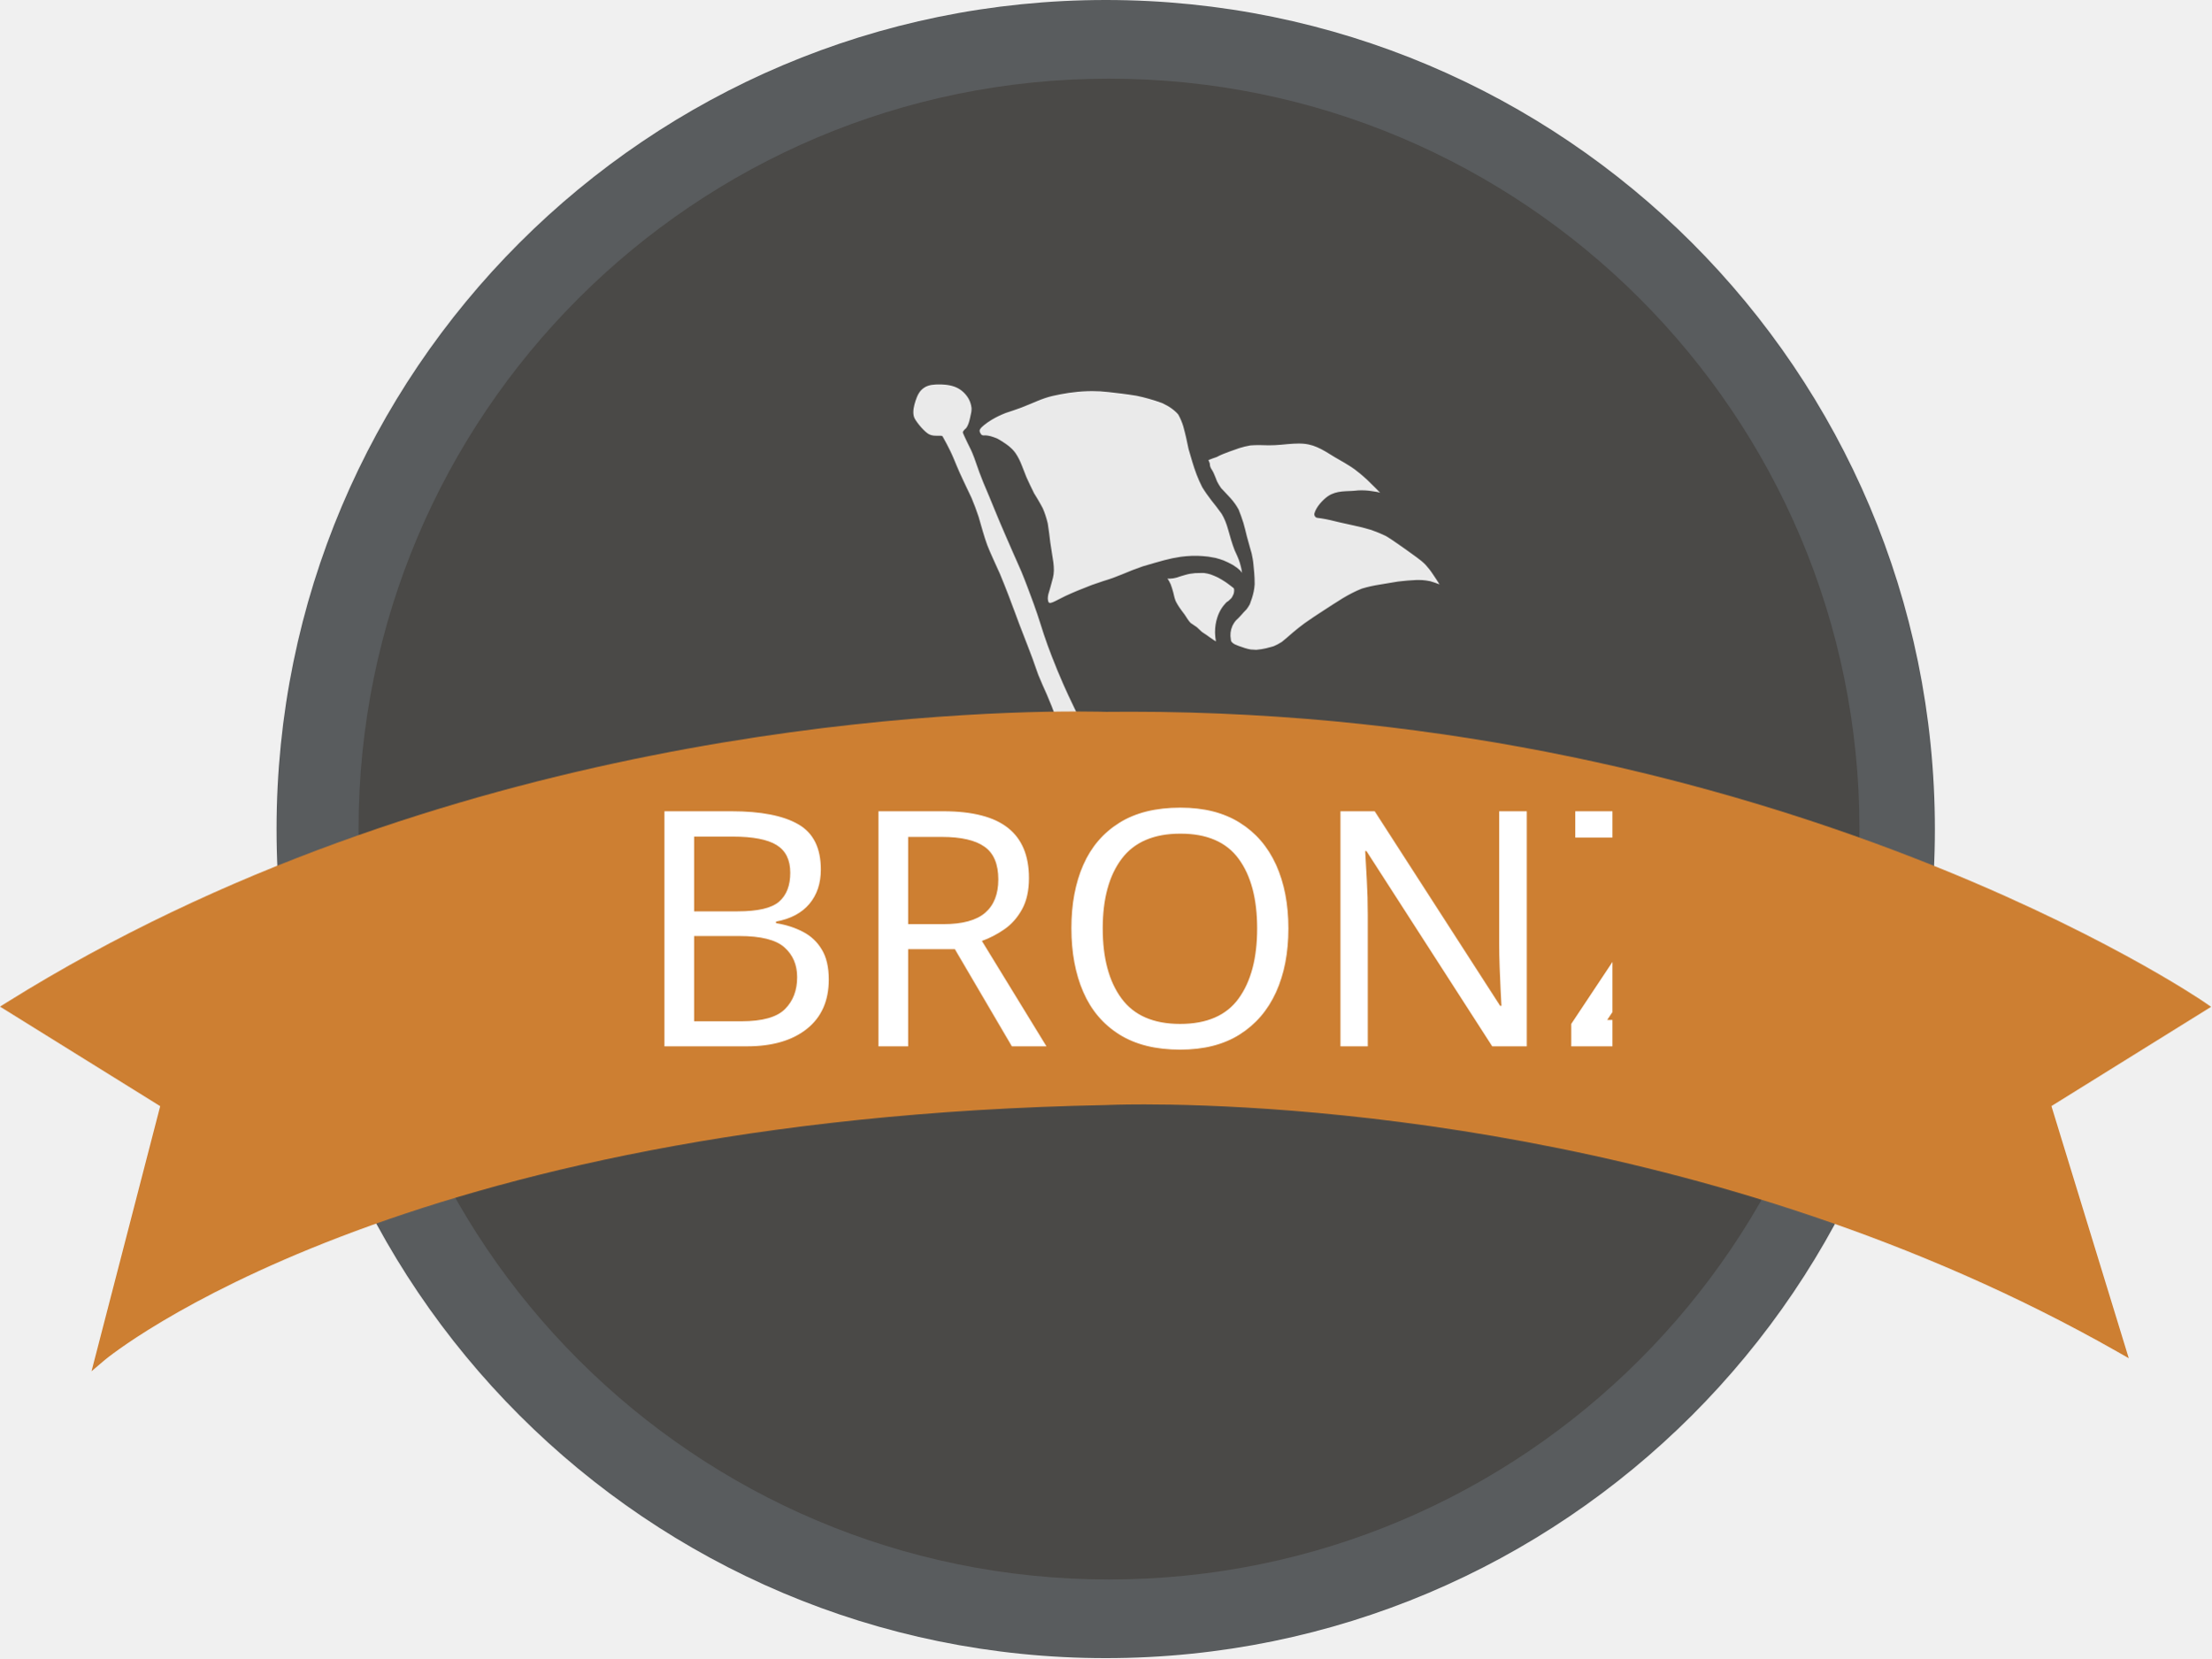
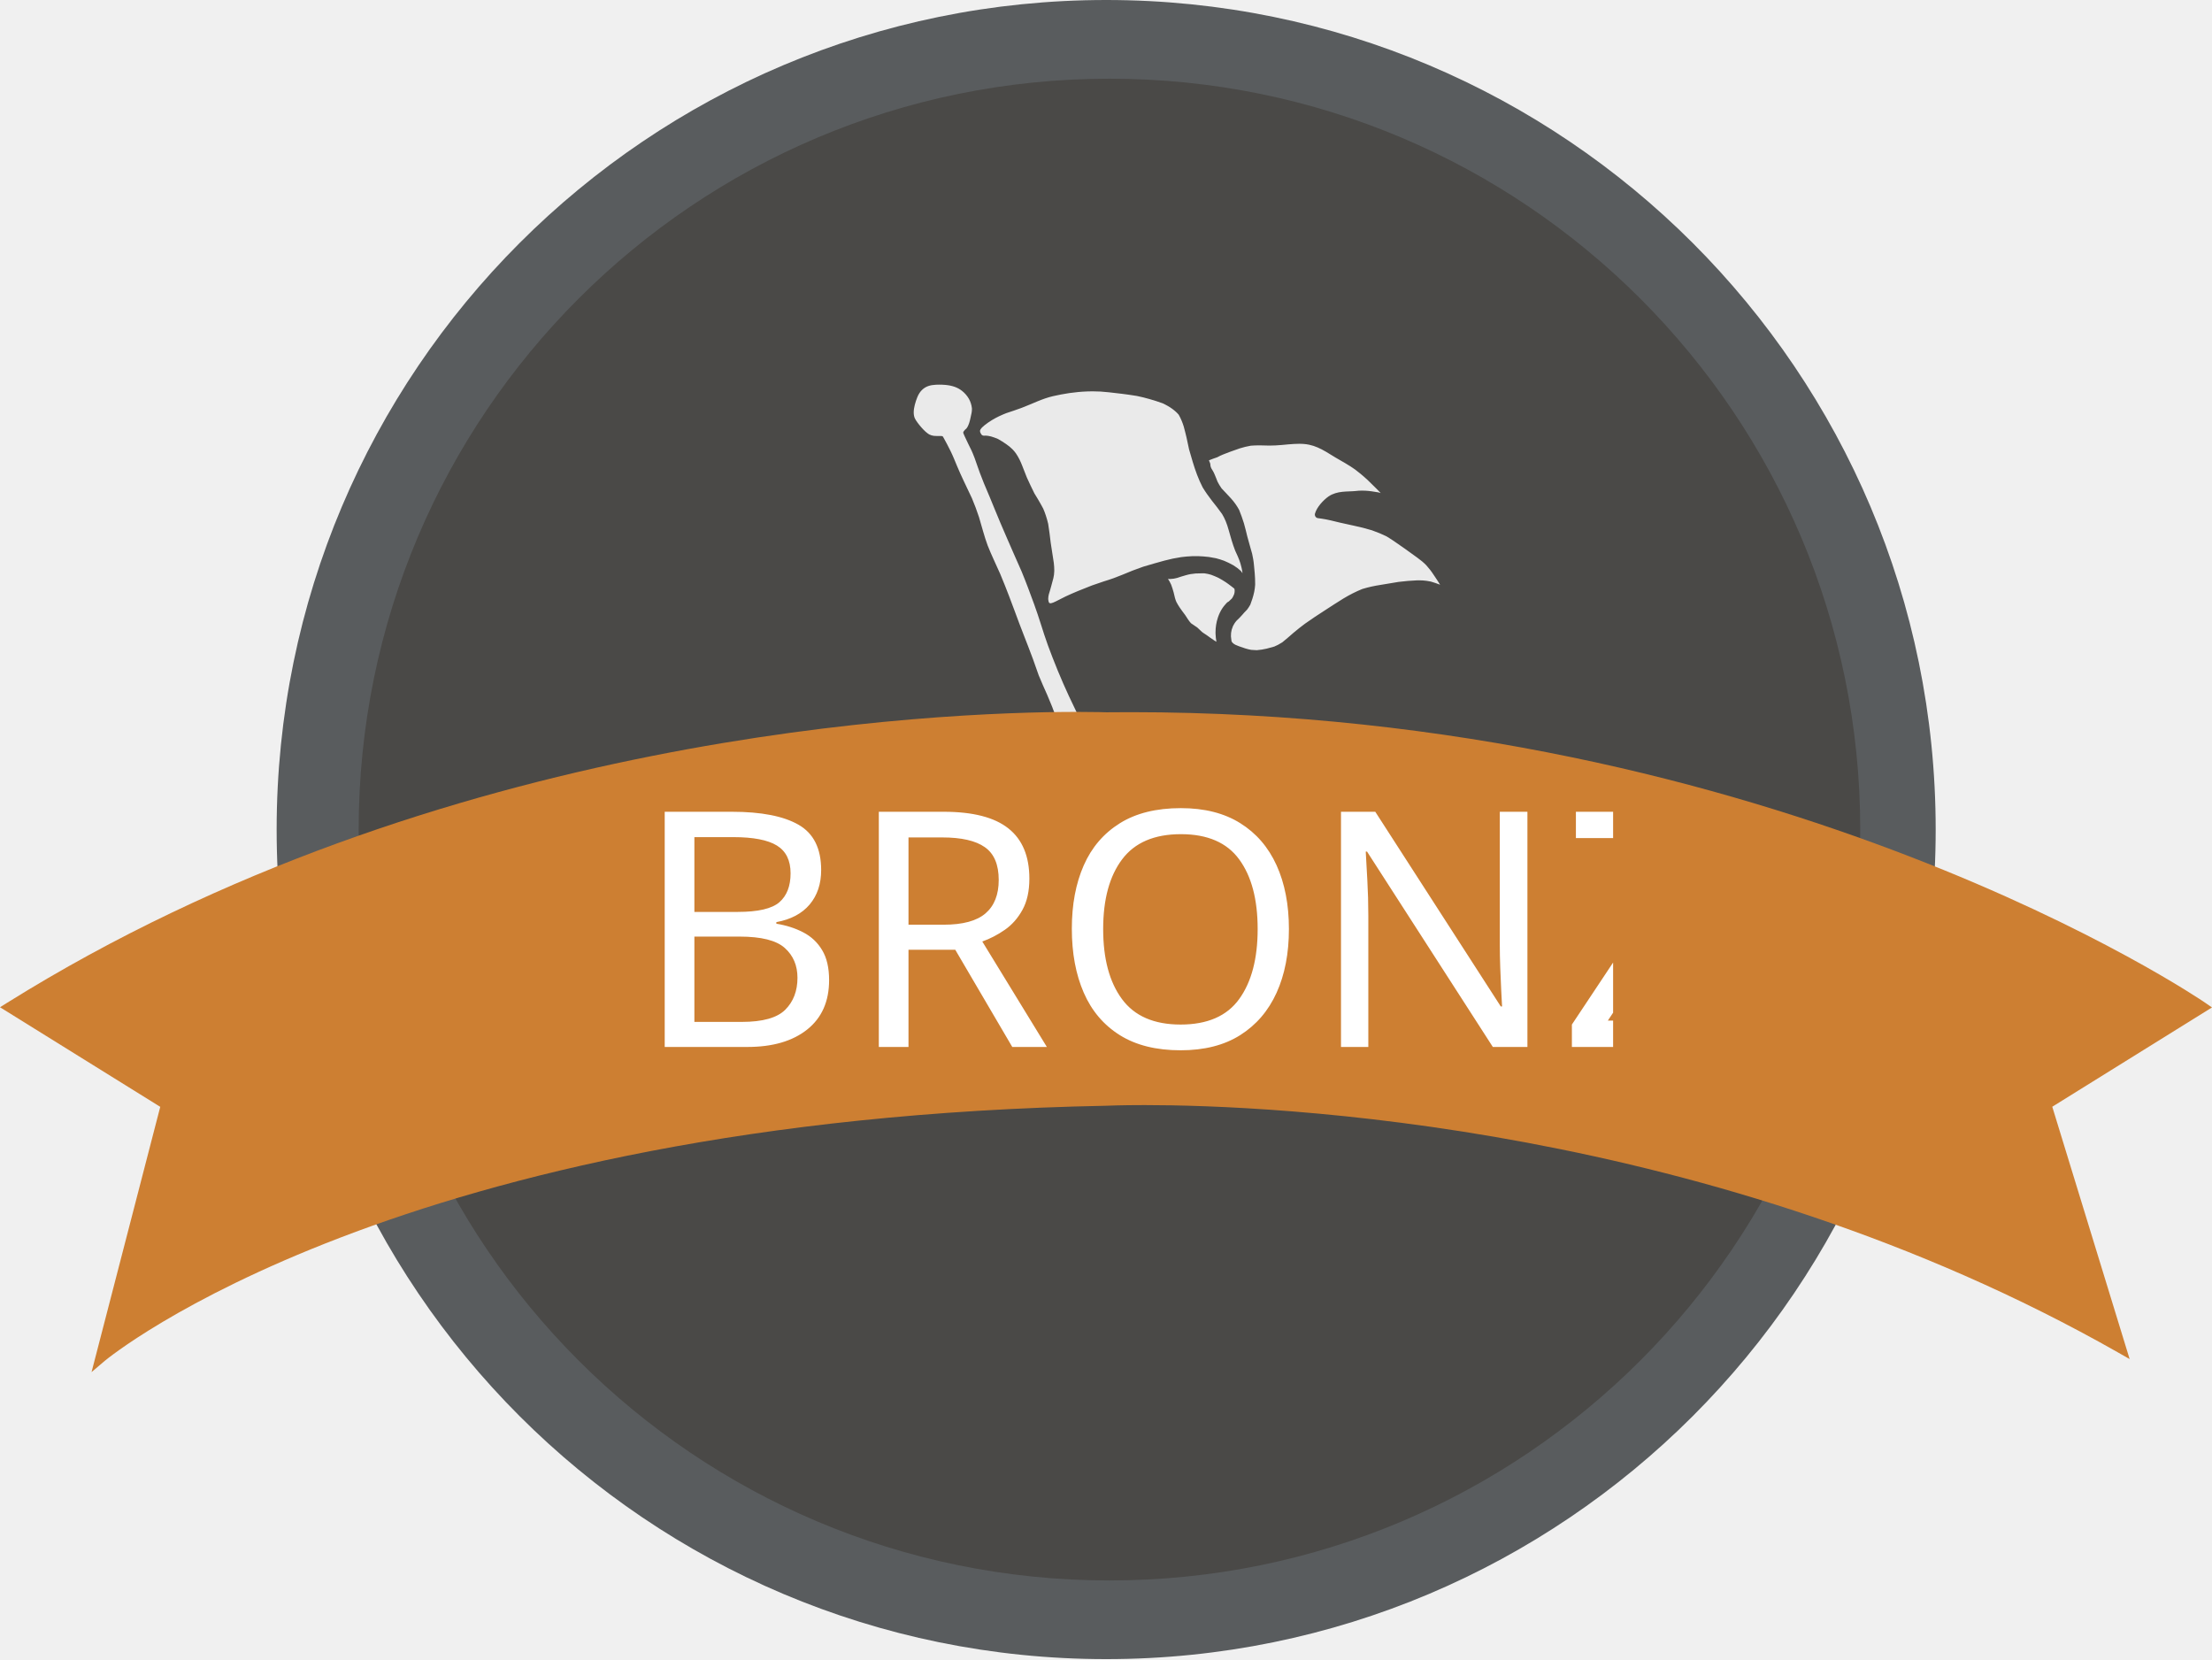
- <svg xmlns="http://www.w3.org/2000/svg" style="isolation:isolate" viewBox="706.689 349.766 456.623 342.468" width="456.623pt" height="342.468pt">
+ <svg xmlns="http://www.w3.org/2000/svg" style="isolation:isolate" width="608.831" height="456.624" viewBox="706.689 349.766 456.623 342.468">
  <defs>
    <clipPath id="_clipPath_7NDf9ozcmRbv8D8wN8gWEtUA4bG5PIyK">
-       <rect x="706.689" y="349.766" width="456.623" height="342.468" />
+       <rect width="456.623" height="342.468" x="706.689" y="349.766" />
    </clipPath>
  </defs>
  <g clip-path="url(#_clipPath_7NDf9ozcmRbv8D8wN8gWEtUA4bG5PIyK)">
    <g>
-       <path d=" M 1106.271 521.009 C 1106.271 615.57 1029.605 692.234 935.045 692.234 C 840.47 692.234 763.797 615.57 763.797 521.009 C 763.797 426.433 840.47 349.766 935.045 349.766 C 1029.605 349.766 1106.271 426.433 1106.271 521.009 Z " fill="rgb(89,92,94)" />
-       <path d=" M 1090.698 521.009 C 1090.698 606.602 1021.311 675.997 935.713 675.997 C 850.121 675.997 780.73 606.602 780.73 521.009 C 780.73 435.409 850.121 366.011 935.713 366.011 C 1021.311 366.011 1090.698 435.409 1090.698 521.009" fill="rgb(74,73,71)" />
-       <path d=" M 961.504 471.311 L 961.504 471.311 C 961.487 471.28 961.489 471.279 961.49 471.279 C 961.489 471.279 961.487 471.278 961.47 471.256 C 961.461 471.247 961.453 471.237 961.445 471.228 L 961.439 471.223 L 961.424 471.213 C 961.327 471.137 961.205 471.041 961.058 470.925 C 960.913 470.812 960.759 470.694 960.608 470.582 C 960.481 470.484 960.343 470.382 960.194 470.274 C 960.044 470.167 959.881 470.052 959.707 469.932 C 959.266 469.639 958.764 469.345 958.281 469.079 C 957.762 468.833 957.234 468.595 956.713 468.412 C 956.292 468.28 955.823 468.175 955.3 468.107 C 955.191 468.105 955.083 468.104 954.975 468.104 C 954.491 468.104 953.986 468.12 953.499 468.141 C 953.139 468.17 952.785 468.213 952.449 468.272 C 952.106 468.336 951.77 468.415 951.442 468.513 C 950.788 468.693 950.185 468.889 949.67 469.062 C 949.273 469.185 948.721 469.269 948.191 469.286 L 948.166 469.286 L 948.102 469.281 C 947.998 469.269 947.892 469.259 947.792 469.253 C 947.998 469.568 948.245 469.966 948.45 470.449 C 948.641 470.961 948.816 471.509 948.963 472.049 C 949.077 472.533 949.179 472.95 949.242 473.21 C 949.337 473.543 949.44 473.821 949.532 474.022 C 949.646 474.247 949.767 474.455 949.885 474.654 C 949.997 474.841 950.113 475.021 950.238 475.202 C 950.377 475.403 950.532 475.623 950.696 475.853 C 950.895 476.122 951.113 476.408 951.347 476.726 C 951.543 477.028 951.741 477.334 951.933 477.622 C 952.149 477.941 952.367 478.228 952.552 478.415 C 952.702 478.536 952.843 478.629 952.971 478.702 L 953.013 478.728 C 953.29 478.917 953.575 479.11 953.857 479.308 L 953.892 479.335 C 954.133 479.54 954.345 479.75 954.516 479.926 C 954.63 480.041 954.725 480.132 954.797 480.193 C 954.896 480.275 954.982 480.342 955.082 480.406 C 955.291 480.551 955.541 480.7 955.83 480.899 C 956.263 481.212 956.765 481.583 957.394 481.996 C 957.527 482.077 957.663 482.158 957.798 482.236 C 957.696 481.707 957.635 481.164 957.616 480.619 C 957.613 480.517 957.611 480.413 957.611 480.305 C 957.611 480.302 957.609 480.291 957.611 480.266 C 957.611 479.261 957.763 478.242 958.099 477.239 C 958.1 477.233 958.103 477.227 958.105 477.222 C 958.329 476.548 958.645 475.879 959.043 475.283 C 959.131 475.151 959.225 475.023 959.323 474.901 C 959.421 474.779 959.523 474.661 959.625 474.544 C 959.724 474.425 959.823 474.308 959.933 474.198 C 960.048 474.089 960.189 473.992 960.348 473.911 C 960.458 473.799 960.568 473.697 960.675 473.6 C 960.789 473.506 960.891 473.411 960.982 473.314 C 961.084 473.169 961.18 473.015 961.255 472.852 C 961.337 472.697 961.403 472.55 961.457 472.411 C 961.493 472.279 961.517 472.154 961.537 472.041 C 961.539 471.925 961.549 471.816 961.56 471.71 C 961.566 471.53 961.524 471.35 961.504 471.311 L 961.504 471.311 Z  M 1002.6 468.363 C 1002.161 467.679 1001.638 467.037 1001.133 466.463 C 1000.579 465.887 999.947 465.366 999.241 464.862 C 998.48 464.304 997.653 463.723 996.704 463.035 C 996.166 462.659 995.576 462.252 994.944 461.81 C 994.326 461.377 993.662 460.925 992.926 460.489 C 992.012 460.037 990.977 459.606 989.88 459.223 C 988.64 458.845 987.404 458.536 986.231 458.291 C 985.059 458.049 984.102 457.839 983.329 457.651 C 982.568 457.462 981.948 457.31 981.43 457.194 C 980.732 457.033 980.119 456.917 979.536 456.828 C 979.264 456.786 978.999 456.75 978.732 456.717 C 978.536 456.691 978.367 456.582 978.247 456.414 C 978.162 456.291 978.111 456.143 978.11 455.983 C 978.11 455.934 978.114 455.872 978.131 455.814 C 978.49 454.475 979.845 453.012 980.939 452.236 C 981.836 451.631 982.825 451.387 983.794 451.283 C 984.764 451.179 985.696 451.204 986.534 451.118 C 986.947 451.061 987.381 451.035 987.841 451.035 C 988.087 451.035 988.339 451.042 988.601 451.056 C 989.381 451.097 990.24 451.234 991.198 451.393 L 991.256 451.406 C 991.414 451.452 991.565 451.496 991.708 451.539 C 991.454 451.264 991.162 450.965 990.853 450.659 C 990.254 450.051 989.593 449.412 989.008 448.848 C 987.914 447.83 987.011 447.129 986.434 446.691 C 985.814 446.25 985.165 445.83 984.472 445.424 C 983.789 445.01 983.089 444.608 982.365 444.202 C 981.693 443.791 981.046 443.394 980.437 443.026 C 979.839 442.677 979.256 442.371 978.684 442.125 C 978.117 441.88 977.545 441.692 976.935 441.564 C 976.548 441.483 976.141 441.427 975.709 441.396 C 975.467 441.379 975.218 441.37 974.96 441.37 L 974.956 441.37 L 974.956 441.37 L 974.953 441.37 C 974.226 441.371 973.43 441.421 972.592 441.494 C 971.741 441.579 970.868 441.663 970.01 441.707 C 969.56 441.73 969.121 441.741 968.692 441.741 C 968.225 441.74 967.768 441.728 967.324 441.708 C 967.081 441.7 966.841 441.696 966.598 441.696 C 966.046 441.696 965.483 441.718 964.905 441.762 C 964.121 441.896 963.347 442.084 962.597 442.323 C 961.811 442.588 961.076 442.854 960.433 443.09 C 959.562 443.426 958.73 443.724 958.04 444.115 L 958.016 444.126 L 957.947 444.158 L 957.918 444.17 C 957.358 444.363 956.796 444.553 956.249 444.786 L 956.491 445.381 L 956.51 445.448 L 956.538 445.589 L 956.544 445.675 L 956.544 445.681 C 956.544 445.75 956.549 445.814 956.56 445.88 C 956.594 446.103 956.67 446.294 956.773 446.488 C 956.958 446.801 957.23 447.193 957.431 447.717 C 957.64 448.181 957.817 448.668 958.016 449.172 C 958.243 449.625 958.52 450.104 958.86 450.575 C 959.176 450.913 959.499 451.249 959.821 451.593 C 960.151 451.942 960.479 452.291 960.795 452.64 C 961.463 453.377 962.014 454.153 962.466 454.982 L 962.489 455.031 C 962.863 455.93 963.175 456.848 963.472 457.78 C 963.736 458.717 963.963 459.637 964.176 460.528 C 964.4 461.384 964.631 462.179 964.846 462.935 C 964.957 463.312 965.068 463.686 965.173 464.086 C 965.255 464.457 965.327 464.827 965.386 465.189 C 965.458 465.584 965.513 466.007 965.549 466.463 C 965.6 466.952 965.652 467.498 965.704 468.126 C 965.76 468.764 965.79 469.504 965.79 470.326 L 965.79 470.434 L 965.79 470.471 C 965.76 470.945 965.699 471.442 965.594 471.944 C 965.493 472.435 965.364 472.899 965.222 473.348 C 965.09 473.762 964.957 474.155 964.801 474.548 L 964.771 474.611 C 964.577 474.959 964.371 475.279 964.145 475.576 L 964.104 475.624 C 963.887 475.849 963.695 476.045 963.535 476.216 C 963.364 476.4 963.216 476.563 963.083 476.732 C 962.932 476.902 962.769 477.086 962.565 477.29 C 962.358 477.489 962.143 477.691 961.969 477.867 C 961.784 478.077 961.629 478.287 961.512 478.472 C 961.387 478.674 961.286 478.856 961.212 479.001 C 961.091 479.293 961.005 479.54 960.947 479.74 C 960.89 479.977 960.849 480.198 960.821 480.409 C 960.804 480.597 960.796 480.8 960.795 481.028 C 960.795 481.085 960.796 481.148 960.797 481.181 C 960.816 481.46 960.853 481.77 960.911 482.114 C 960.947 482.192 960.979 482.251 961.002 482.286 C 961.051 482.358 961.093 482.408 961.143 482.456 C 961.203 482.514 961.288 482.586 961.365 482.647 C 961.46 482.716 961.575 482.788 961.689 482.85 C 961.885 482.95 962.148 483.057 962.471 483.171 C 962.867 483.314 963.307 483.469 963.78 483.617 C 964.206 483.751 964.625 483.849 964.981 483.909 C 965.379 483.949 965.757 483.964 966.12 483.976 C 966.802 483.925 967.479 483.815 968.15 483.661 C 968.696 483.514 969.219 483.374 969.728 483.23 C 970.226 483.031 970.776 482.748 971.389 482.353 C 972.116 481.77 972.885 481.108 973.681 480.405 C 974.484 479.727 975.286 479.089 976.089 478.498 C 977.412 477.547 978.751 476.684 980.097 475.808 C 980.744 475.388 981.391 474.966 982.038 474.55 C 982.686 474.134 983.332 473.724 983.975 473.329 C 985.265 472.548 986.584 471.874 987.901 471.347 L 987.947 471.331 C 989.202 470.95 990.427 470.689 991.656 470.501 C 992.815 470.302 994.058 470.084 995.394 469.88 C 996.739 469.713 997.986 469.61 999.125 469.564 C 999.297 469.557 999.465 469.553 999.631 469.553 C 1000.2 469.553 1000.723 469.594 1001.206 469.66 C 1001.502 469.701 1001.776 469.752 1002.044 469.808 L 1002.066 469.814 C 1002.732 470.004 1003.37 470.233 1003.968 470.46 C 1003.572 469.802 1003.081 469.081 1002.6 468.363 L 1002.6 468.363 Z  M 937.786 519.374 C 936.224 515.494 934.777 511.876 933.618 508.938 C 932.755 506.67 932.035 504.753 931.445 503.132 C 931.046 502.065 930.673 501.052 930.294 500.071 C 929.916 499.089 929.52 498.112 929.091 497.113 C 928.574 496.012 927.999 494.821 927.36 493.484 C 926.993 492.688 926.601 491.823 926.205 490.927 C 925.808 490.029 925.419 489.11 925.032 488.166 C 924.643 487.214 924.28 486.306 923.944 485.438 C 923.618 484.608 923.309 483.797 923.023 483.002 C 922.486 481.523 922.027 480.099 921.59 478.708 C 921.104 477.176 920.632 475.767 920.164 474.48 C 919.736 473.312 919.314 472.176 918.897 471.068 C 918.474 469.951 918.041 468.847 917.597 467.769 C 917.001 466.406 916.409 465.078 915.844 463.795 C 915.349 462.675 914.882 461.602 914.438 460.574 C 913.994 459.545 913.566 458.548 913.154 457.587 C 912.747 456.622 912.362 455.696 912.004 454.816 C 911.65 453.94 911.31 453.111 910.988 452.339 C 910.548 451.304 910.141 450.367 909.802 449.53 C 909.127 447.862 908.678 446.626 908.45 445.938 C 908.363 445.674 908.132 444.986 907.878 444.304 C 907.626 443.629 907.328 442.945 907.209 442.695 C 906.95 442.166 906.714 441.689 906.506 441.265 C 906.192 440.629 905.95 440.113 905.791 439.751 C 905.634 439.392 905.554 439.194 905.553 439.191 C 905.504 439.069 905.524 438.929 905.606 438.829 L 905.884 438.485 L 905.965 438.413 C 906.123 438.314 906.258 438.154 906.384 437.934 C 906.524 437.684 906.647 437.405 906.754 437.085 C 906.862 436.76 906.95 436.404 907.031 436.022 C 907.113 435.683 907.192 435.332 907.261 434.944 C 907.306 434.687 907.325 434.433 907.325 434.181 C 907.325 434.146 907.325 434.108 907.324 434.069 C 907.25 433.343 907.028 432.669 906.685 432.06 C 906.317 431.435 905.843 430.891 905.283 430.451 C 904.832 430.097 904.324 429.812 903.748 429.609 C 903.169 429.405 902.518 429.276 901.851 429.218 C 901.416 429.18 900.983 429.162 900.569 429.163 C 900.342 429.162 900.121 429.168 899.907 429.179 C 899.308 429.207 898.774 429.29 898.294 429.462 C 897.813 429.634 897.377 429.899 896.995 430.279 C 896.615 430.659 896.287 431.155 896.033 431.799 C 895.678 432.698 895.305 433.885 895.308 434.901 C 895.307 435.361 895.381 435.781 895.549 436.134 C 895.666 436.379 895.848 436.666 896.078 436.978 C 896.307 437.293 896.581 437.631 896.869 437.964 C 897.158 438.295 897.464 438.608 897.754 438.874 C 898.043 439.126 898.31 439.322 898.505 439.439 C 898.816 439.598 899.145 439.694 899.481 439.734 C 899.724 439.758 899.982 439.769 900.253 439.769 C 900.38 439.769 900.511 439.767 900.66 439.763 C 900.802 439.766 900.949 439.768 901.1 439.772 C 901.208 439.775 901.308 439.835 901.366 439.932 C 901.533 440.212 901.778 440.672 902.185 441.439 C 902.387 441.827 902.642 442.317 902.906 442.856 C 903.172 443.398 903.411 443.941 903.628 444.457 C 903.844 444.969 904.057 445.483 904.279 446.022 C 904.674 446.965 905.135 447.995 905.653 449.089 C 906.177 450.19 906.746 451.369 907.323 452.608 C 907.852 453.854 908.341 455.163 908.784 456.511 C 909.088 457.508 909.372 458.507 909.642 459.484 C 909.917 460.455 910.228 461.416 910.568 462.354 C 910.942 463.299 911.357 464.253 911.8 465.227 C 912.243 466.203 912.702 467.21 913.159 468.225 C 913.501 469.032 913.825 469.824 914.125 470.59 C 914.424 471.355 914.717 472.109 915.005 472.847 C 915.439 473.958 915.816 474.979 916.154 475.904 C 916.509 476.847 916.821 477.693 917.096 478.44 C 917.653 479.919 918.103 481.084 918.398 481.82 C 918.522 482.13 919.104 483.613 919.916 485.787 C 920.276 486.807 920.68 487.954 921.113 489.169 C 921.628 490.426 922.248 491.82 922.874 493.223 C 923.232 494.062 923.566 494.855 923.877 495.635 C 924.184 496.409 924.498 497.239 924.816 498.136 C 925.126 499.013 925.468 500.002 925.929 501.174 C 926.484 502.61 927.321 504.614 928.582 507.549 C 929.401 509.48 930.411 511.826 931.558 514.446 C 932.759 517.185 933.998 519.982 935.149 522.542 C 936.057 524.487 936.843 526.142 937.512 527.52 C 938.162 528.872 938.701 529.96 939.125 530.833 C 939.665 531.947 940.065 532.772 940.383 533.408 C 940.739 533.806 941.109 534.189 941.473 534.52 L 941.488 534.53 C 941.504 534.524 941.52 534.516 941.534 534.51 C 941.646 534.425 941.752 534.342 941.845 534.255 C 942.056 534.058 942.245 533.836 942.41 533.568 C 942.574 533.304 942.705 532.958 942.808 532.538 C 942.701 532.272 942.583 531.973 942.45 531.629 C 942.084 530.636 941.676 529.51 941.256 528.351 C 940.84 527.203 940.44 526.111 940.056 525.101 C 939.674 524.095 939.302 523.152 938.925 522.211 C 938.549 521.272 938.166 520.318 937.786 519.374 L 937.786 519.374 Z  M 950.518 464.765 L 950.52 464.764 C 950.901 464.711 951.282 464.671 951.668 464.639 C 952.058 464.607 952.456 464.583 952.872 464.567 C 953.045 464.564 953.224 464.562 953.406 464.562 C 953.661 464.562 953.929 464.566 954.218 464.573 C 954.762 464.592 955.418 464.639 956.23 464.733 C 956.696 464.801 957.191 464.888 957.726 465 C 958.242 465.133 958.785 465.303 959.371 465.516 C 959.958 465.754 960.633 466.079 961.312 466.46 C 961.906 466.835 962.41 467.211 962.825 467.605 L 962.873 467.659 C 962.983 467.799 963.082 467.935 963.17 468.071 C 963.169 468.041 963.168 468.011 963.167 467.981 C 963.089 467.32 962.926 466.667 962.759 466.098 C 962.607 465.587 962.414 465.096 962.226 464.662 C 962.022 464.212 961.824 463.796 961.668 463.429 C 961.389 462.719 961.148 461.996 960.929 461.279 C 960.71 460.561 960.512 459.85 960.318 459.156 C 959.981 457.899 959.526 456.788 958.967 455.871 C 958.31 454.938 957.602 454.043 956.874 453.13 C 956.186 452.237 955.536 451.328 954.957 450.371 C 954.52 449.532 954.143 448.663 953.796 447.76 C 953.466 446.883 953.167 445.993 952.9 445.099 C 952.631 444.228 952.38 443.376 952.15 442.531 L 952.142 442.5 C 951.963 441.687 951.798 440.883 951.629 440.103 C 951.463 439.408 951.277 438.628 951.052 437.823 C 950.815 437.039 950.479 436.197 950.014 435.374 C 949.296 434.529 948.218 433.718 946.703 433.018 C 945.822 432.691 944.892 432.395 943.991 432.14 C 943.087 431.882 942.219 431.666 941.378 431.499 C 940.31 431.321 939.288 431.178 938.324 431.058 C 937.356 430.937 936.457 430.83 935.61 430.742 C 934.447 430.602 933.33 430.543 932.259 430.543 C 931.922 430.543 931.59 430.55 931.262 430.56 C 929.884 430.607 928.608 430.731 927.427 430.904 C 926.251 431.076 925.16 431.295 924.109 431.531 C 922.989 431.783 921.926 432.17 920.862 432.607 C 919.797 433.042 918.722 433.525 917.572 433.96 C 916.512 434.358 915.428 434.708 914.385 435.057 C 913.363 435.46 912.394 435.914 911.503 436.452 C 911.211 436.627 910.932 436.809 910.667 436.993 C 910.402 437.176 910.153 437.364 909.92 437.552 C 909.472 437.905 909.223 438.187 909.113 438.371 C 909.007 438.552 909.001 438.614 908.997 438.706 C 908.997 438.712 908.997 438.723 909 438.774 C 908.998 438.961 909.098 439.186 909.305 439.488 C 909.391 439.556 909.478 439.615 909.571 439.668 C 909.641 439.686 909.726 439.699 909.873 439.7 C 909.942 439.7 910.025 439.696 910.123 439.687 L 910.145 439.686 L 910.206 439.686 C 910.502 439.701 910.854 439.751 911.274 439.859 C 911.692 439.977 912.165 440.146 912.697 440.375 L 912.741 440.398 C 913.308 440.718 913.867 441.068 914.373 441.421 C 914.863 441.76 915.318 442.117 915.717 442.527 C 915.967 442.784 916.186 443.049 916.393 443.333 C 916.954 444.146 917.393 445.062 917.737 445.978 C 918.086 446.88 918.395 447.659 918.653 448.309 C 918.935 448.914 919.187 449.453 919.403 449.931 C 919.674 450.47 919.928 451.018 920.219 451.609 C 920.422 451.967 920.656 452.352 920.939 452.792 C 921.237 453.296 921.596 453.916 922.036 454.742 L 922.047 454.766 C 922.414 455.603 922.768 456.653 923.06 457.875 L 923.065 457.902 C 923.282 459.22 923.435 460.555 923.585 461.783 C 923.872 463.746 924.074 465.028 924.226 465.958 C 924.289 466.505 924.322 466.993 924.322 467.433 C 924.322 467.522 924.321 467.613 924.318 467.705 C 924.301 468.198 924.248 468.651 924.139 469.086 L 924.137 469.094 L 924.138 469.094 C 923.974 469.725 923.841 470.252 923.684 470.787 C 923.54 471.292 923.399 471.834 923.191 472.472 C 923.122 472.773 923.075 473.076 923.073 473.342 C 923.073 473.346 923.073 473.35 923.073 473.354 L 923.074 473.361 C 923.074 473.419 923.076 473.476 923.08 473.541 C 923.102 473.844 923.177 474.067 923.297 474.23 C 923.385 474.271 923.459 474.286 923.555 474.288 C 923.601 474.287 923.648 474.283 923.679 474.279 C 923.898 474.241 924.233 474.11 924.65 473.9 C 925.213 473.62 925.902 473.264 926.692 472.869 C 927.52 472.487 928.398 472.093 929.256 471.744 C 930.293 471.328 931.242 470.943 932.117 470.606 C 932.979 470.296 933.775 470.027 934.532 469.781 C 935.223 469.568 935.886 469.357 936.506 469.132 C 937.135 468.901 937.731 468.666 938.297 468.44 C 939.051 468.123 939.778 467.82 940.507 467.536 C 941.236 467.252 941.963 466.988 942.705 466.734 C 943.437 466.508 944.163 466.302 944.881 466.094 C 945.6 465.888 946.32 465.684 947.048 465.49 C 947.615 465.339 948.19 465.198 948.775 465.075 C 949.358 464.954 949.941 464.849 950.518 464.765" fill="rgb(234,234,234)" />
-       <path d=" M 1163.311 557.717 L 1161.898 556.745 C 1161.045 556.147 1073.845 496.769 940.094 496.769 C 938.402 496.769 936.727 496.777 935.081 496.795 C 935.081 496.795 932.977 496.713 929.102 496.713 C 899.849 496.713 797.477 501.039 708.222 556.718 L 706.689 557.675 L 739.769 578.234 L 725.587 632.989 L 728.301 630.679 C 728.89 630.183 788.611 580.823 935.095 578.007 C 935.121 578.007 937.949 577.873 942.986 577.873 C 969.019 577.873 1060.471 581.551 1143.858 628.903 L 1146.311 630.302 L 1130.338 578.215 L 1163.311 557.717" fill="rgb(205,127,50)" />
+       <path fill="#595C5E" d="M 1106.271 521.009 C 1106.271 615.57 1029.605 692.234 935.045 692.234 C 840.47 692.234 763.797 615.57 763.797 521.009 C 763.797 426.433 840.47 349.766 935.045 349.766 C 1029.605 349.766 1106.271 426.433 1106.271 521.009 Z" />
+       <path fill="#4A4947" d="M 1090.698 521.009 C 1090.698 606.602 1021.311 675.997 935.713 675.997 C 850.121 675.997 780.73 606.602 780.73 521.009 C 780.73 435.409 850.121 366.011 935.713 366.011 C 1021.311 366.011 1090.698 435.409 1090.698 521.009" />
+       <path fill="#EAEAEA" d="M 961.504 471.311 L 961.504 471.311 C 961.487 471.28 961.489 471.279 961.49 471.279 C 961.489 471.279 961.487 471.278 961.47 471.256 C 961.461 471.247 961.453 471.237 961.445 471.228 L 961.439 471.223 L 961.424 471.213 C 961.327 471.137 961.205 471.041 961.058 470.925 C 960.913 470.812 960.759 470.694 960.608 470.582 C 960.481 470.484 960.343 470.382 960.194 470.274 C 960.044 470.167 959.881 470.052 959.707 469.932 C 959.266 469.639 958.764 469.345 958.281 469.079 C 957.762 468.833 957.234 468.595 956.713 468.412 C 956.292 468.28 955.823 468.175 955.3 468.107 C 955.191 468.105 955.083 468.104 954.975 468.104 C 954.491 468.104 953.986 468.12 953.499 468.141 C 953.139 468.17 952.785 468.213 952.449 468.272 C 952.106 468.336 951.77 468.415 951.442 468.513 C 950.788 468.693 950.185 468.889 949.67 469.062 C 949.273 469.185 948.721 469.269 948.191 469.286 L 948.166 469.286 L 948.102 469.281 C 947.998 469.269 947.892 469.259 947.792 469.253 C 947.998 469.568 948.245 469.966 948.45 470.449 C 948.641 470.961 948.816 471.509 948.963 472.049 C 949.077 472.533 949.179 472.95 949.242 473.21 C 949.337 473.543 949.44 473.821 949.532 474.022 C 949.646 474.247 949.767 474.455 949.885 474.654 C 949.997 474.841 950.113 475.021 950.238 475.202 C 950.377 475.403 950.532 475.623 950.696 475.853 C 950.895 476.122 951.113 476.408 951.347 476.726 C 951.543 477.028 951.741 477.334 951.933 477.622 C 952.149 477.941 952.367 478.228 952.552 478.415 C 952.702 478.536 952.843 478.629 952.971 478.702 L 953.013 478.728 C 953.29 478.917 953.575 479.11 953.857 479.308 L 953.892 479.335 C 954.133 479.54 954.345 479.75 954.516 479.926 C 954.63 480.041 954.725 480.132 954.797 480.193 C 954.896 480.275 954.982 480.342 955.082 480.406 C 955.291 480.551 955.541 480.7 955.83 480.899 C 956.263 481.212 956.765 481.583 957.394 481.996 C 957.527 482.077 957.663 482.158 957.798 482.236 C 957.696 481.707 957.635 481.164 957.616 480.619 C 957.613 480.517 957.611 480.413 957.611 480.305 C 957.611 480.302 957.609 480.291 957.611 480.266 C 957.611 479.261 957.763 478.242 958.099 477.239 C 958.1 477.233 958.103 477.227 958.105 477.222 C 958.329 476.548 958.645 475.879 959.043 475.283 C 959.131 475.151 959.225 475.023 959.323 474.901 C 959.421 474.779 959.523 474.661 959.625 474.544 C 959.724 474.425 959.823 474.308 959.933 474.198 C 960.048 474.089 960.189 473.992 960.348 473.911 C 960.458 473.799 960.568 473.697 960.675 473.6 C 960.789 473.506 960.891 473.411 960.982 473.314 C 961.084 473.169 961.18 473.015 961.255 472.852 C 961.337 472.697 961.403 472.55 961.457 472.411 C 961.493 472.279 961.517 472.154 961.537 472.041 C 961.539 471.925 961.549 471.816 961.56 471.71 C 961.566 471.53 961.524 471.35 961.504 471.311 L 961.504 471.311 Z M 1002.6 468.363 C 1002.161 467.679 1001.638 467.037 1001.133 466.463 C 1000.579 465.887 999.947 465.366 999.241 464.862 C 998.48 464.304 997.653 463.723 996.704 463.035 C 996.166 462.659 995.576 462.252 994.944 461.81 C 994.326 461.377 993.662 460.925 992.926 460.489 C 992.012 460.037 990.977 459.606 989.88 459.223 C 988.64 458.845 987.404 458.536 986.231 458.291 C 985.059 458.049 984.102 457.839 983.329 457.651 C 982.568 457.462 981.948 457.31 981.43 457.194 C 980.732 457.033 980.119 456.917 979.536 456.828 C 979.264 456.786 978.999 456.75 978.732 456.717 C 978.536 456.691 978.367 456.582 978.247 456.414 C 978.162 456.291 978.111 456.143 978.11 455.983 C 978.11 455.934 978.114 455.872 978.131 455.814 C 978.49 454.475 979.845 453.012 980.939 452.236 C 981.836 451.631 982.825 451.387 983.794 451.283 C 984.764 451.179 985.696 451.204 986.534 451.118 C 986.947 451.061 987.381 451.035 987.841 451.035 C 988.087 451.035 988.339 451.042 988.601 451.056 C 989.381 451.097 990.24 451.234 991.198 451.393 L 991.256 451.406 C 991.414 451.452 991.565 451.496 991.708 451.539 C 991.454 451.264 991.162 450.965 990.853 450.659 C 990.254 450.051 989.593 449.412 989.008 448.848 C 987.914 447.83 987.011 447.129 986.434 446.691 C 985.814 446.25 985.165 445.83 984.472 445.424 C 983.789 445.01 983.089 444.608 982.365 444.202 C 981.693 443.791 981.046 443.394 980.437 443.026 C 979.839 442.677 979.256 442.371 978.684 442.125 C 978.117 441.88 977.545 441.692 976.935 441.564 C 976.548 441.483 976.141 441.427 975.709 441.396 C 975.467 441.379 975.218 441.37 974.96 441.37 L 974.956 441.37 L 974.956 441.37 L 974.953 441.37 C 974.226 441.371 973.43 441.421 972.592 441.494 C 971.741 441.579 970.868 441.663 970.01 441.707 C 969.56 441.73 969.121 441.741 968.692 441.741 C 968.225 441.74 967.768 441.728 967.324 441.708 C 967.081 441.7 966.841 441.696 966.598 441.696 C 966.046 441.696 965.483 441.718 964.905 441.762 C 964.121 441.896 963.347 442.084 962.597 442.323 C 961.811 442.588 961.076 442.854 960.433 443.09 C 959.562 443.426 958.73 443.724 958.04 444.115 L 958.016 444.126 L 957.947 444.158 L 957.918 444.17 C 957.358 444.363 956.796 444.553 956.249 444.786 L 956.491 445.381 L 956.51 445.448 L 956.538 445.589 L 956.544 445.675 L 956.544 445.681 C 956.544 445.75 956.549 445.814 956.56 445.88 C 956.594 446.103 956.67 446.294 956.773 446.488 C 956.958 446.801 957.23 447.193 957.431 447.717 C 957.64 448.181 957.817 448.668 958.016 449.172 C 958.243 449.625 958.52 450.104 958.86 450.575 C 959.176 450.913 959.499 451.249 959.821 451.593 C 960.151 451.942 960.479 452.291 960.795 452.64 C 961.463 453.377 962.014 454.153 962.466 454.982 L 962.489 455.031 C 962.863 455.93 963.175 456.848 963.472 457.78 C 963.736 458.717 963.963 459.637 964.176 460.528 C 964.4 461.384 964.631 462.179 964.846 462.935 C 964.957 463.312 965.068 463.686 965.173 464.086 C 965.255 464.457 965.327 464.827 965.386 465.189 C 965.458 465.584 965.513 466.007 965.549 466.463 C 965.6 466.952 965.652 467.498 965.704 468.126 C 965.76 468.764 965.79 469.504 965.79 470.326 L 965.79 470.434 L 965.79 470.471 C 965.76 470.945 965.699 471.442 965.594 471.944 C 965.493 472.435 965.364 472.899 965.222 473.348 C 965.09 473.762 964.957 474.155 964.801 474.548 L 964.771 474.611 C 964.577 474.959 964.371 475.279 964.145 475.576 L 964.104 475.624 C 963.887 475.849 963.695 476.045 963.535 476.216 C 963.364 476.4 963.216 476.563 963.083 476.732 C 962.932 476.902 962.769 477.086 962.565 477.29 C 962.358 477.489 962.143 477.691 961.969 477.867 C 961.784 478.077 961.629 478.287 961.512 478.472 C 961.387 478.674 961.286 478.856 961.212 479.001 C 961.091 479.293 961.005 479.54 960.947 479.74 C 960.89 479.977 960.849 480.198 960.821 480.409 C 960.804 480.597 960.796 480.8 960.795 481.028 C 960.795 481.085 960.796 481.148 960.797 481.181 C 960.816 481.46 960.853 481.77 960.911 482.114 C 960.947 482.192 960.979 482.251 961.002 482.286 C 961.051 482.358 961.093 482.408 961.143 482.456 C 961.203 482.514 961.288 482.586 961.365 482.647 C 961.46 482.716 961.575 482.788 961.689 482.85 C 961.885 482.95 962.148 483.057 962.471 483.171 C 962.867 483.314 963.307 483.469 963.78 483.617 C 964.206 483.751 964.625 483.849 964.981 483.909 C 965.379 483.949 965.757 483.964 966.12 483.976 C 966.802 483.925 967.479 483.815 968.15 483.661 C 968.696 483.514 969.219 483.374 969.728 483.23 C 970.226 483.031 970.776 482.748 971.389 482.353 C 972.116 481.77 972.885 481.108 973.681 480.405 C 974.484 479.727 975.286 479.089 976.089 478.498 C 977.412 477.547 978.751 476.684 980.097 475.808 C 980.744 475.388 981.391 474.966 982.038 474.55 C 982.686 474.134 983.332 473.724 983.975 473.329 C 985.265 472.548 986.584 471.874 987.901 471.347 L 987.947 471.331 C 989.202 470.95 990.427 470.689 991.656 470.501 C 992.815 470.302 994.058 470.084 995.394 469.88 C 996.739 469.713 997.986 469.61 999.125 469.564 C 999.297 469.557 999.465 469.553 999.631 469.553 C 1000.2 469.553 1000.723 469.594 1001.206 469.66 C 1001.502 469.701 1001.776 469.752 1002.044 469.808 L 1002.066 469.814 C 1002.732 470.004 1003.37 470.233 1003.968 470.46 C 1003.572 469.802 1003.081 469.081 1002.6 468.363 L 1002.6 468.363 Z M 937.786 519.374 C 936.224 515.494 934.777 511.876 933.618 508.938 C 932.755 506.67 932.035 504.753 931.445 503.132 C 931.046 502.065 930.673 501.052 930.294 500.071 C 929.916 499.089 929.52 498.112 929.091 497.113 C 928.574 496.012 927.999 494.821 927.36 493.484 C 926.993 492.688 926.601 491.823 926.205 490.927 C 925.808 490.029 925.419 489.11 925.032 488.166 C 924.643 487.214 924.28 486.306 923.944 485.438 C 923.618 484.608 923.309 483.797 923.023 483.002 C 922.486 481.523 922.027 480.099 921.59 478.708 C 921.104 477.176 920.632 475.767 920.164 474.48 C 919.736 473.312 919.314 472.176 918.897 471.068 C 918.474 469.951 918.041 468.847 917.597 467.769 C 917.001 466.406 916.409 465.078 915.844 463.795 C 915.349 462.675 914.882 461.602 914.438 460.574 C 913.994 459.545 913.566 458.548 913.154 457.587 C 912.747 456.622 912.362 455.696 912.004 454.816 C 911.65 453.94 911.31 453.111 910.988 452.339 C 910.548 451.304 910.141 450.367 909.802 449.53 C 909.127 447.862 908.678 446.626 908.45 445.938 C 908.363 445.674 908.132 444.986 907.878 444.304 C 907.626 443.629 907.328 442.945 907.209 442.695 C 906.95 442.166 906.714 441.689 906.506 441.265 C 906.192 440.629 905.95 440.113 905.791 439.751 C 905.634 439.392 905.554 439.194 905.553 439.191 C 905.504 439.069 905.524 438.929 905.606 438.829 L 905.884 438.485 L 905.965 438.413 C 906.123 438.314 906.258 438.154 906.384 437.934 C 906.524 437.684 906.647 437.405 906.754 437.085 C 906.862 436.76 906.95 436.404 907.031 436.022 C 907.113 435.683 907.192 435.332 907.261 434.944 C 907.306 434.687 907.325 434.433 907.325 434.181 C 907.325 434.146 907.325 434.108 907.324 434.069 C 907.25 433.343 907.028 432.669 906.685 432.06 C 906.317 431.435 905.843 430.891 905.283 430.451 C 904.832 430.097 904.324 429.812 903.748 429.609 C 903.169 429.405 902.518 429.276 901.851 429.218 C 901.416 429.18 900.983 429.162 900.569 429.163 C 900.342 429.162 900.121 429.168 899.907 429.179 C 899.308 429.207 898.774 429.29 898.294 429.462 C 897.813 429.634 897.377 429.899 896.995 430.279 C 896.615 430.659 896.287 431.155 896.033 431.799 C 895.678 432.698 895.305 433.885 895.308 434.901 C 895.307 435.361 895.381 435.781 895.549 436.134 C 895.666 436.379 895.848 436.666 896.078 436.978 C 896.307 437.293 896.581 437.631 896.869 437.964 C 897.158 438.295 897.464 438.608 897.754 438.874 C 898.043 439.126 898.31 439.322 898.505 439.439 C 898.816 439.598 899.145 439.694 899.481 439.734 C 899.724 439.758 899.982 439.769 900.253 439.769 C 900.38 439.769 900.511 439.767 900.66 439.763 C 900.802 439.766 900.949 439.768 901.1 439.772 C 901.208 439.775 901.308 439.835 901.366 439.932 C 901.533 440.212 901.778 440.672 902.185 441.439 C 902.387 441.827 902.642 442.317 902.906 442.856 C 903.172 443.398 903.411 443.941 903.628 444.457 C 903.844 444.969 904.057 445.483 904.279 446.022 C 904.674 446.965 905.135 447.995 905.653 449.089 C 906.177 450.19 906.746 451.369 907.323 452.608 C 907.852 453.854 908.341 455.163 908.784 456.511 C 909.088 457.508 909.372 458.507 909.642 459.484 C 909.917 460.455 910.228 461.416 910.568 462.354 C 910.942 463.299 911.357 464.253 911.8 465.227 C 912.243 466.203 912.702 467.21 913.159 468.225 C 913.501 469.032 913.825 469.824 914.125 470.59 C 914.424 471.355 914.717 472.109 915.005 472.847 C 915.439 473.958 915.816 474.979 916.154 475.904 C 916.509 476.847 916.821 477.693 917.096 478.44 C 917.653 479.919 918.103 481.084 918.398 481.82 C 918.522 482.13 919.104 483.613 919.916 485.787 C 920.276 486.807 920.68 487.954 921.113 489.169 C 921.628 490.426 922.248 491.82 922.874 493.223 C 923.232 494.062 923.566 494.855 923.877 495.635 C 924.184 496.409 924.498 497.239 924.816 498.136 C 925.126 499.013 925.468 500.002 925.929 501.174 C 926.484 502.61 927.321 504.614 928.582 507.549 C 929.401 509.48 930.411 511.826 931.558 514.446 C 932.759 517.185 933.998 519.982 935.149 522.542 C 936.057 524.487 936.843 526.142 937.512 527.52 C 938.162 528.872 938.701 529.96 939.125 530.833 C 939.665 531.947 940.065 532.772 940.383 533.408 C 940.739 533.806 941.109 534.189 941.473 534.52 L 941.488 534.53 C 941.504 534.524 941.52 534.516 941.534 534.51 C 941.646 534.425 941.752 534.342 941.845 534.255 C 942.056 534.058 942.245 533.836 942.41 533.568 C 942.574 533.304 942.705 532.958 942.808 532.538 C 942.701 532.272 942.583 531.973 942.45 531.629 C 942.084 530.636 941.676 529.51 941.256 528.351 C 940.84 527.203 940.44 526.111 940.056 525.101 C 939.674 524.095 939.302 523.152 938.925 522.211 C 938.549 521.272 938.166 520.318 937.786 519.374 L 937.786 519.374 Z M 950.518 464.765 L 950.52 464.764 C 950.901 464.711 951.282 464.671 951.668 464.639 C 952.058 464.607 952.456 464.583 952.872 464.567 C 953.045 464.564 953.224 464.562 953.406 464.562 C 953.661 464.562 953.929 464.566 954.218 464.573 C 954.762 464.592 955.418 464.639 956.23 464.733 C 956.696 464.801 957.191 464.888 957.726 465 C 958.242 465.133 958.785 465.303 959.371 465.516 C 959.958 465.754 960.633 466.079 961.312 466.46 C 961.906 466.835 962.41 467.211 962.825 467.605 L 962.873 467.659 C 962.983 467.799 963.082 467.935 963.17 468.071 C 963.169 468.041 963.168 468.011 963.167 467.981 C 963.089 467.32 962.926 466.667 962.759 466.098 C 962.607 465.587 962.414 465.096 962.226 464.662 C 962.022 464.212 961.824 463.796 961.668 463.429 C 961.389 462.719 961.148 461.996 960.929 461.279 C 960.71 460.561 960.512 459.85 960.318 459.156 C 959.981 457.899 959.526 456.788 958.967 455.871 C 958.31 454.938 957.602 454.043 956.874 453.13 C 956.186 452.237 955.536 451.328 954.957 450.371 C 954.52 449.532 954.143 448.663 953.796 447.76 C 953.466 446.883 953.167 445.993 952.9 445.099 C 952.631 444.228 952.38 443.376 952.15 442.531 L 952.142 442.5 C 951.963 441.687 951.798 440.883 951.629 440.103 C 951.463 439.408 951.277 438.628 951.052 437.823 C 950.815 437.039 950.479 436.197 950.014 435.374 C 949.296 434.529 948.218 433.718 946.703 433.018 C 945.822 432.691 944.892 432.395 943.991 432.14 C 943.087 431.882 942.219 431.666 941.378 431.499 C 940.31 431.321 939.288 431.178 938.324 431.058 C 937.356 430.937 936.457 430.83 935.61 430.742 C 934.447 430.602 933.33 430.543 932.259 430.543 C 931.922 430.543 931.59 430.55 931.262 430.56 C 929.884 430.607 928.608 430.731 927.427 430.904 C 926.251 431.076 925.16 431.295 924.109 431.531 C 922.989 431.783 921.926 432.17 920.862 432.607 C 919.797 433.042 918.722 433.525 917.572 433.96 C 916.512 434.358 915.428 434.708 914.385 435.057 C 913.363 435.46 912.394 435.914 911.503 436.452 C 911.211 436.627 910.932 436.809 910.667 436.993 C 910.402 437.176 910.153 437.364 909.92 437.552 C 909.472 437.905 909.223 438.187 909.113 438.371 C 909.007 438.552 909.001 438.614 908.997 438.706 C 908.997 438.712 908.997 438.723 909 438.774 C 908.998 438.961 909.098 439.186 909.305 439.488 C 909.391 439.556 909.478 439.615 909.571 439.668 C 909.641 439.686 909.726 439.699 909.873 439.7 C 909.942 439.7 910.025 439.696 910.123 439.687 L 910.145 439.686 L 910.206 439.686 C 910.502 439.701 910.854 439.751 911.274 439.859 C 911.692 439.977 912.165 440.146 912.697 440.375 L 912.741 440.398 C 913.308 440.718 913.867 441.068 914.373 441.421 C 914.863 441.76 915.318 442.117 915.717 442.527 C 915.967 442.784 916.186 443.049 916.393 443.333 C 916.954 444.146 917.393 445.062 917.737 445.978 C 918.086 446.88 918.395 447.659 918.653 448.309 C 918.935 448.914 919.187 449.453 919.403 449.931 C 919.674 450.47 919.928 451.018 920.219 451.609 C 920.422 451.967 920.656 452.352 920.939 452.792 C 921.237 453.296 921.596 453.916 922.036 454.742 L 922.047 454.766 C 922.414 455.603 922.768 456.653 923.06 457.875 L 923.065 457.902 C 923.282 459.22 923.435 460.555 923.585 461.783 C 923.872 463.746 924.074 465.028 924.226 465.958 C 924.289 466.505 924.322 466.993 924.322 467.433 C 924.322 467.522 924.321 467.613 924.318 467.705 C 924.301 468.198 924.248 468.651 924.139 469.086 L 924.137 469.094 L 924.138 469.094 C 923.974 469.725 923.841 470.252 923.684 470.787 C 923.54 471.292 923.399 471.834 923.191 472.472 C 923.122 472.773 923.075 473.076 923.073 473.342 C 923.073 473.346 923.073 473.35 923.073 473.354 L 923.074 473.361 C 923.074 473.419 923.076 473.476 923.08 473.541 C 923.102 473.844 923.177 474.067 923.297 474.23 C 923.385 474.271 923.459 474.286 923.555 474.288 C 923.601 474.287 923.648 474.283 923.679 474.279 C 923.898 474.241 924.233 474.11 924.65 473.9 C 925.213 473.62 925.902 473.264 926.692 472.869 C 927.52 472.487 928.398 472.093 929.256 471.744 C 930.293 471.328 931.242 470.943 932.117 470.606 C 932.979 470.296 933.775 470.027 934.532 469.781 C 935.223 469.568 935.886 469.357 936.506 469.132 C 937.135 468.901 937.731 468.666 938.297 468.44 C 939.051 468.123 939.778 467.82 940.507 467.536 C 941.236 467.252 941.963 466.988 942.705 466.734 C 943.437 466.508 944.163 466.302 944.881 466.094 C 945.6 465.888 946.32 465.684 947.048 465.49 C 947.615 465.339 948.19 465.198 948.775 465.075 C 949.358 464.954 949.941 464.849 950.518 464.765" />
+       <path fill="#CD7F32" d="M 1163.311 557.717 L 1161.898 556.745 C 1161.045 556.147 1073.845 496.769 940.094 496.769 C 938.402 496.769 936.727 496.777 935.081 496.795 C 935.081 496.795 932.977 496.713 929.102 496.713 C 899.849 496.713 797.477 501.039 708.222 556.718 L 706.689 557.675 L 739.769 578.234 L 725.587 632.989 L 728.301 630.679 C 728.89 630.183 788.611 580.823 935.095 578.007 C 935.121 578.007 937.949 577.873 942.986 577.873 C 969.019 577.873 1060.471 581.551 1143.858 628.903 L 1146.311 630.302 L 1130.338 578.215 L 1163.311 557.717" />
      <g clip-path="url(#_clipPath_P3kRv2Z6Nduhu6O9TCt82tqb0AyzWjhI)">
-         <text transform="matrix(1,0,0,1,837.311,565.874)" style="font-family:'Odibee Sans';font-weight:400;font-size:68px;font-style:normal;fill:#ffffff;stroke:none;">BRONZE</text>
+         <text transform="matrix(1,0,0,1,837.311,565.874)" style="font-family:'Odibee Sans';font-weight:400;font-size:68px;font-style:normal;fill:#fff;stroke:none">BRONZE</text>
      </g>
      <defs>
        <clipPath id="_clipPath_P3kRv2Z6Nduhu6O9TCt82tqb0AyzWjhI">
-           <rect x="0" y="0" width="202.372" height="72" transform="matrix(1,0,0,1,837.311,507.53)" />
+           <rect width="202.372" height="72" x="0" y="0" transform="matrix(1,0,0,1,837.311,507.53)" />
        </clipPath>
      </defs>
    </g>
  </g>
</svg>
